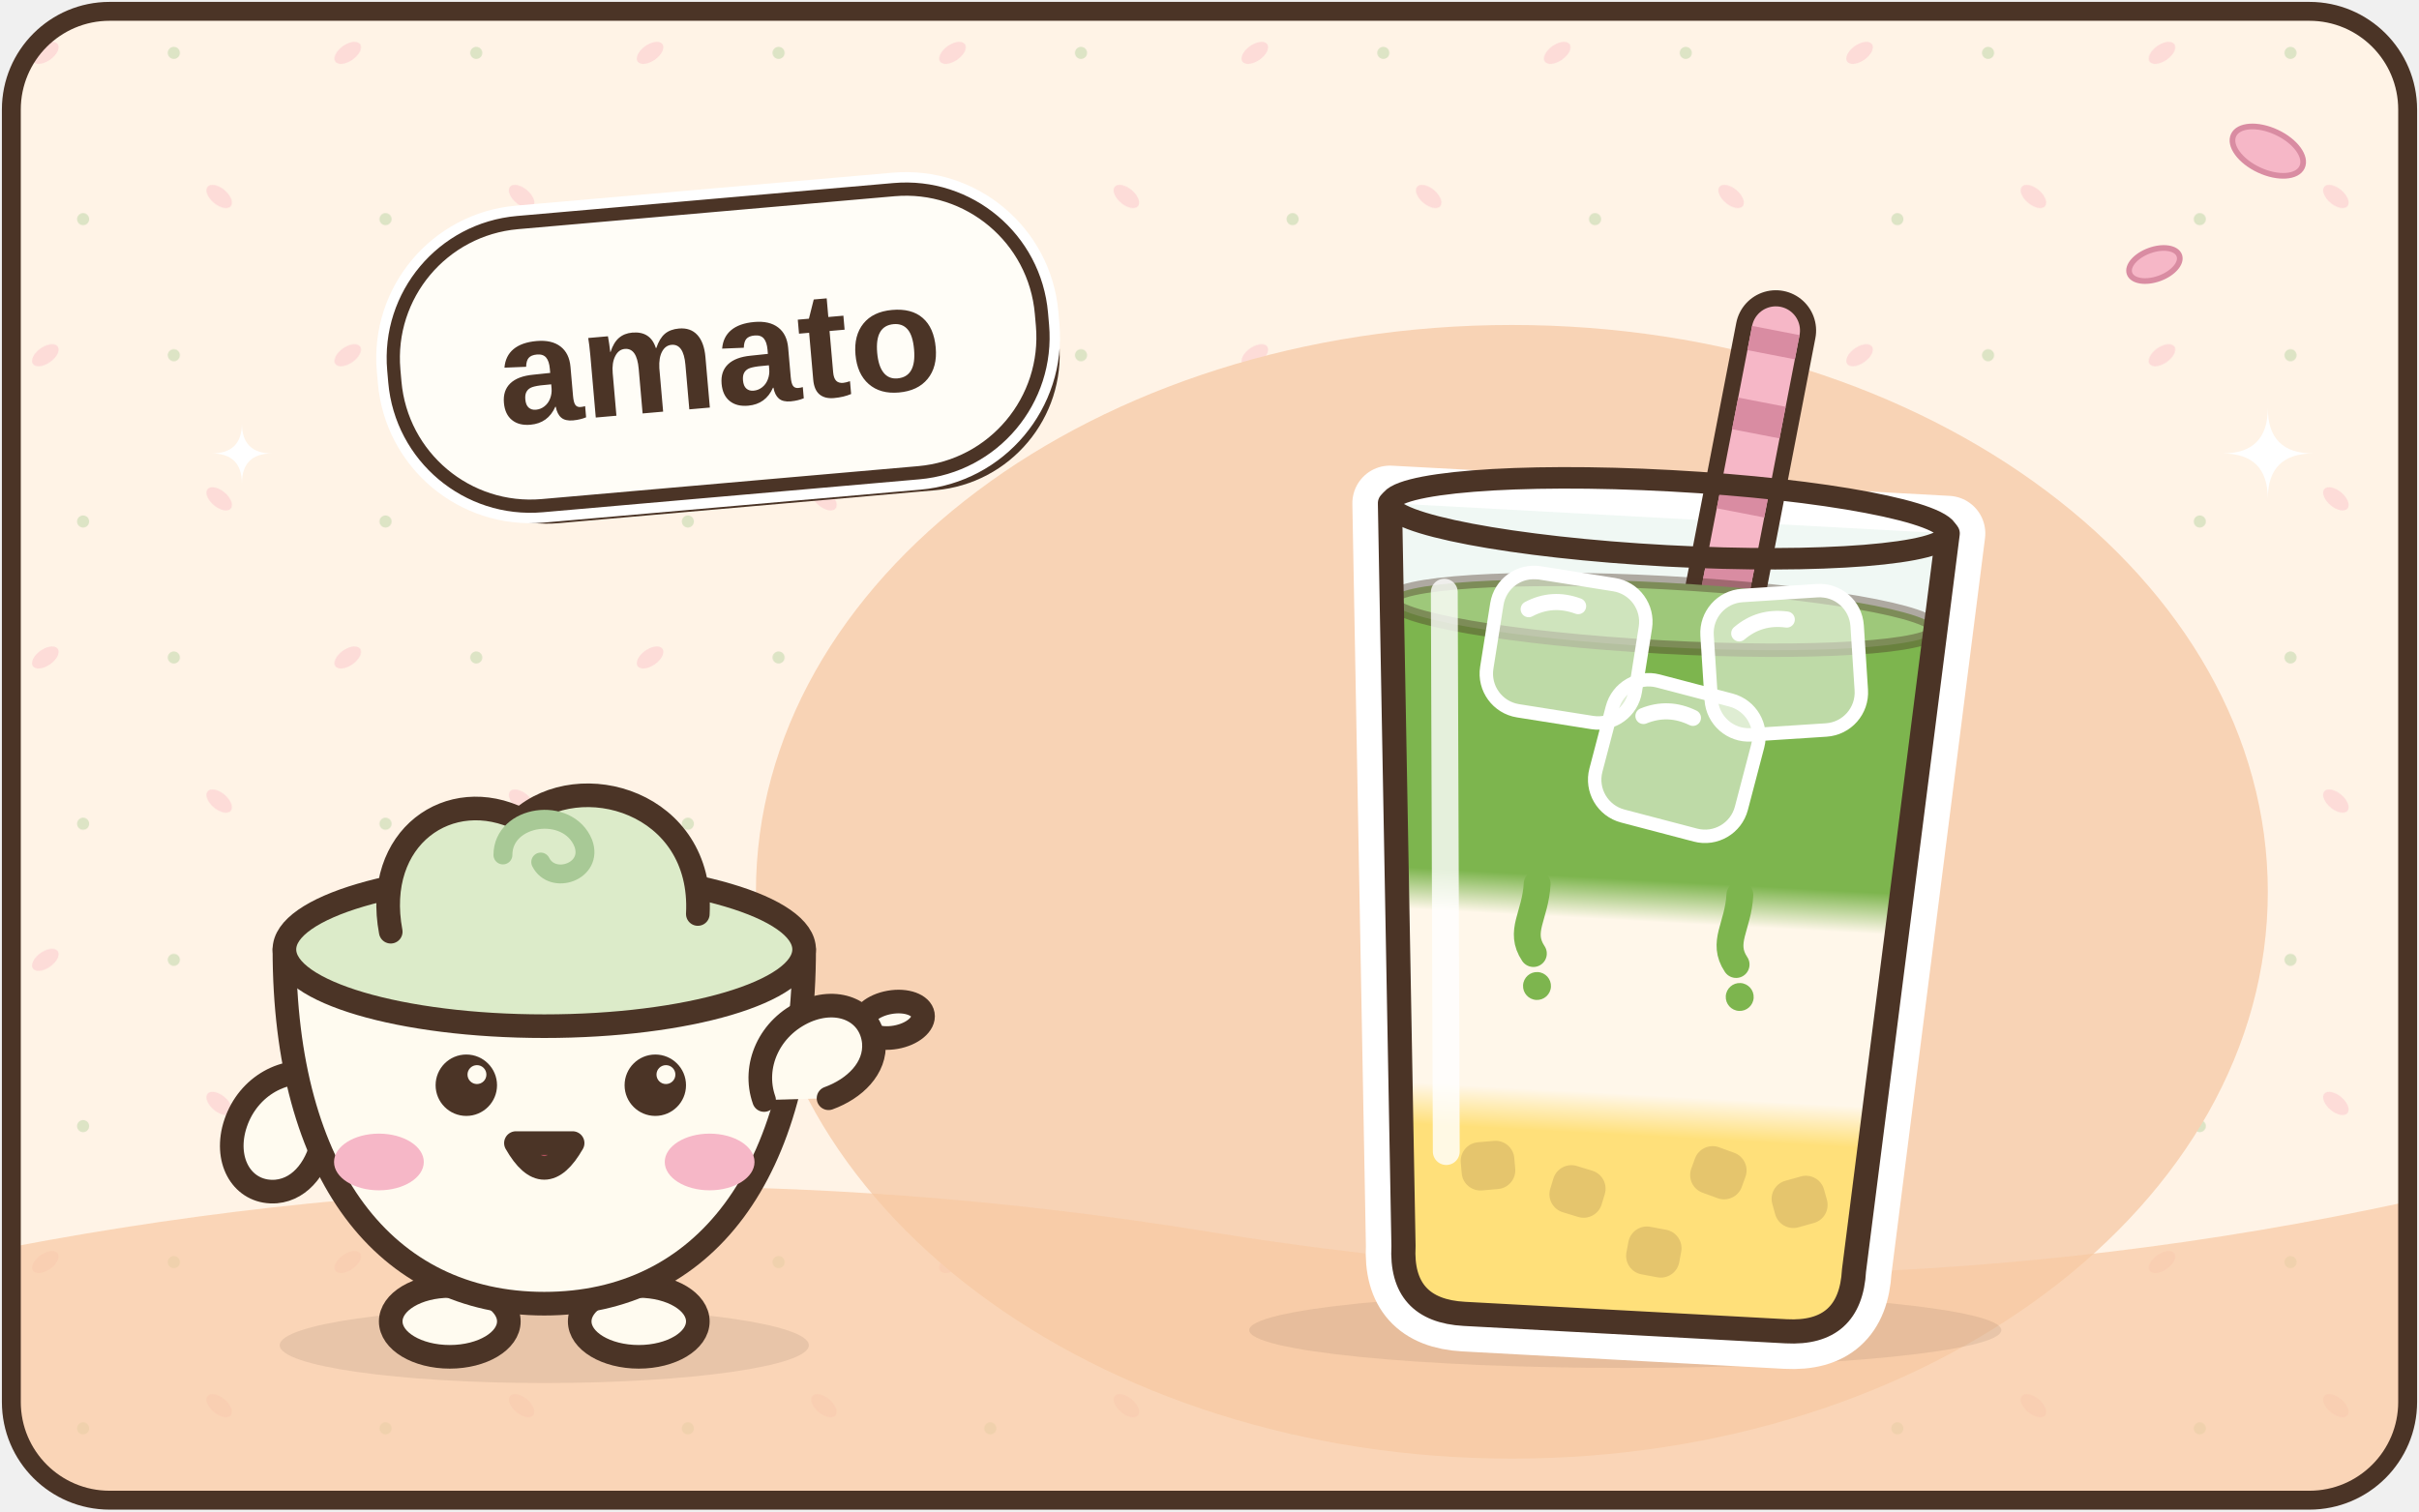
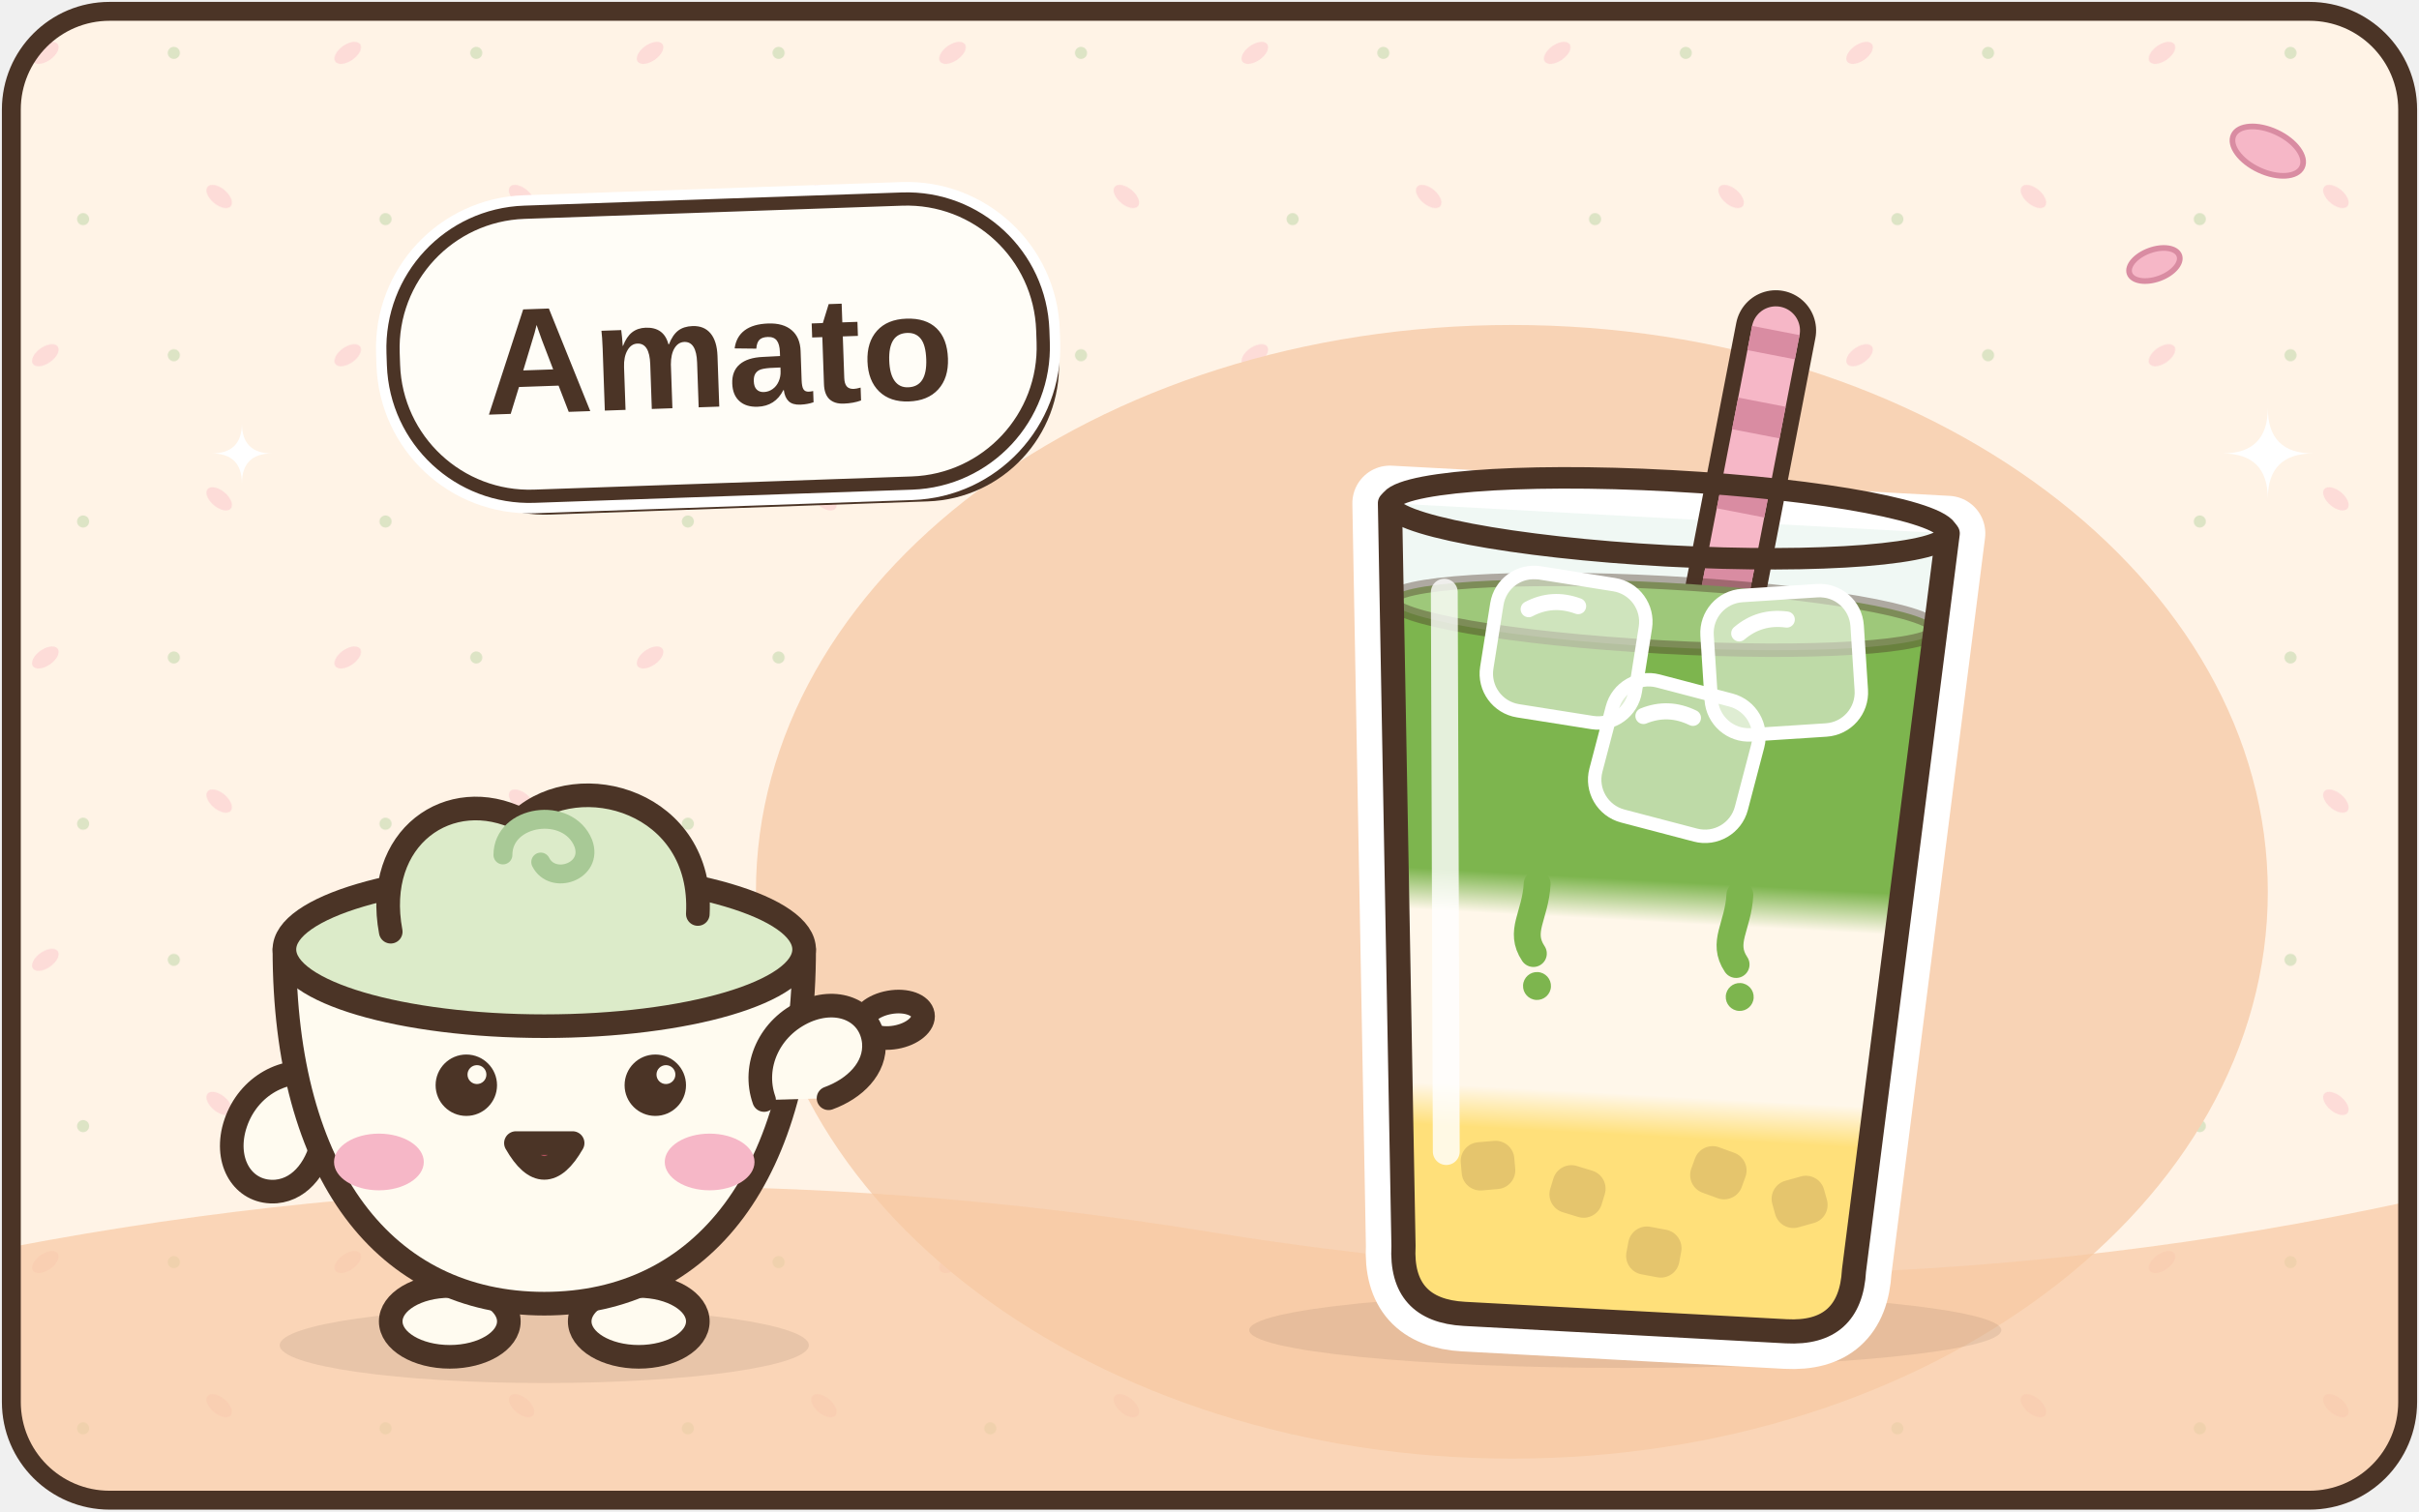
- <svg xmlns="http://www.w3.org/2000/svg" viewBox="0 0 640 400" width="640" height="400" class="art-event" role="img" aria-label="amato" font-family="'M PLUS Rounded 1c', ui-rounded, 'Hiragino Maru Gothic ProN', 'Arial Rounded MT Bold', Nunito, Arial, sans-serif">
+ <svg xmlns="http://www.w3.org/2000/svg" viewBox="0 0 640 400" width="640" height="400" class="art-event" role="img" aria-label="Amato" font-family="'M PLUS Rounded 1c', ui-rounded, 'Hiragino Maru Gothic ProN', 'Arial Rounded MT Bold', Nunito, Arial, sans-serif">
  <defs>
    <pattern id="ecxegv2p" width="80" height="80" patternUnits="userSpaceOnUse">
      <g fill="#F6A3B8" fill-opacity=".3">
        <ellipse cx="12" cy="14" rx="4" ry="2.2" transform="rotate(-35 12 14)" />
        <ellipse cx="58" cy="52" rx="4" ry="2.2" transform="rotate(40 58 52)" />
      </g>
      <g fill="#8CBF7A" fill-opacity=".3">
        <circle cx="46" cy="14" r="1.6" />
        <circle cx="22" cy="58" r="1.6" />
      </g>
    </pattern>
    <linearGradient id="ecxegv2d0l" gradientUnits="userSpaceOnUse" x1="0" x2="0" y1="-132" y2="-4">
      <stop offset="0%" stop-color="#7DB54E" />
      <stop offset="38.7%" stop-color="#7DB54E" />
      <stop offset="44.7%" stop-color="#FFF7EA" />
      <stop offset="69.9%" stop-color="#FFF7EA" />
      <stop offset="75.9%" stop-color="#FFE07A" />
      <stop offset="100%" stop-color="#FFE07A" />
    </linearGradient>
    <clipPath id="ecxegv2d0c">
      <path d="M-52 -150L-42 -12Q-42 0 -30 0L30 0Q42 0 42 -12L52 -150Z" />
    </clipPath>
  </defs>
  <rect x="3" y="3" width="634" height="394" rx="26" fill="#FFF3E6" class="art-bg" />
  <rect x="3" y="3" width="634" height="394" rx="26" fill="url(#ecxegv2p)" />
  <ellipse cx="400" cy="236" rx="200" ry="150" fill="#F8D3B5" />
  <path d="M3 330Q160 300 320 326 T 637 318L637 371Q637 397 611 397L29 397Q3 397 3 371Z" fill="#F8C9A2" opacity="0.7" />
  <ellipse cx="430" cy="352" rx="99.5" ry="10" fill="#4B3426" opacity="0.1" />
  <g transform="translate(430 350) rotate(3.1) scale(1.421)">
    <path d="M-52 -150L-42 -12Q-42 0 -30 0L30 0Q42 0 42 -12L52 -150Z" fill="#FFFFFF" stroke="#FFFFFF" stroke-width="14" stroke-linejoin="round" />
    <path d="M-52 -150L-42 -12Q-42 0 -30 0L30 0Q42 0 42 -12L52 -150Z" fill="#EEF7F3" fill-opacity="0.9" />
    <path d="M-5.2 -18L18 -186" fill="none" stroke="#4B3426" stroke-width="15" stroke-linecap="round" stroke-linejoin="round" />
    <path d="M-5.2 -18L18 -186" fill="none" stroke="#F6B7C7" stroke-width="9" stroke-linecap="round" stroke-linejoin="round" />
    <path d="M-5.2 -18L18 -186" fill="none" stroke="#D98CA2" stroke-width="9" stroke-linecap="butt" stroke-linejoin="round" stroke-dasharray="6 9" />
    <g clip-path="url(#ecxegv2d0c)">
      <rect x="-80" y="-132" width="160" height="132" fill="url(#ecxegv2d0l)" />
      <rect x="-32.1" y="-32.3" width="10" height="9" rx="3.5" fill="#E5C56D" transform="rotate(-8.1 -27.1 -27.8)" />
      <rect x="-15.2" y="-28.4" width="10" height="9" rx="3.5" fill="#E5C56D" transform="rotate(13.9 -10.2 -23.9)" />
      <rect x="-0.4" y="-17.9" width="10" height="9" rx="3.5" fill="#E5C56D" transform="rotate(7.5 4.6 -13.4)" />
      <rect x="10.8" y="-33.3" width="10" height="9" rx="3.5" fill="#E5C56D" transform="rotate(16.9 15.8 -28.8)" />
      <rect x="26.2" y="-28.7" width="10" height="9" rx="3.5" fill="#E5C56D" transform="rotate(-18.7 31.2 -24.2)" />
      <path d="M-20.8 -80.7 c 0 6 -3 9 0 13" fill="none" stroke="#7DB54E" stroke-width="5" stroke-linecap="round" stroke-linejoin="round" />
      <circle cx="-19.8" cy="-61.7" r="2.6" fill="#7DB54E" />
      <path d="M17 -80.7 c 0 6 -3 9 0 13" fill="none" stroke="#7DB54E" stroke-width="5" stroke-linecap="round" stroke-linejoin="round" />
      <circle cx="18" cy="-61.7" r="2.6" fill="#7DB54E" />
      <ellipse cx="0" cy="-132" rx="50.8" ry="6" fill="#9EC87A" stroke="#4B3426" stroke-width="2.5" stroke-opacity="0.4" />
      <rect x="-31.8" y="-137.9" width="28" height="26" rx="7" transform="rotate(5.9 -17.8 -124.9)" fill="#FFFFFF" fill-opacity="0.5" stroke="#FFFFFF" stroke-width="2.5" stroke-opacity="1" />
      <path d="M-25.8 -130.9 q 4 -3 9 -2" transform="rotate(5.9 -17.8 -124.9)" fill="none" stroke="#FFFFFF" stroke-width="3" stroke-linecap="round" stroke-linejoin="round" />
      <rect x="-10.1" y="-118.5" width="28" height="26" rx="7" transform="rotate(11.6 3.9 -105.5)" fill="#FFFFFF" fill-opacity="0.5" stroke="#FFFFFF" stroke-width="2.5" stroke-opacity="1" />
      <path d="M-4.1 -111.5 q 4 -3 9 -2" transform="rotate(11.6 3.9 -105.5)" fill="none" stroke="#FFFFFF" stroke-width="3" stroke-linecap="round" stroke-linejoin="round" />
      <rect x="8.9" y="-137.3" width="28" height="26" rx="7" transform="rotate(-6.8 22.9 -124.3)" fill="#FFFFFF" fill-opacity="0.5" stroke="#FFFFFF" stroke-width="2.5" stroke-opacity="1" />
      <path d="M14.9 -130.3 q 4 -3 9 -2" transform="rotate(-6.8 22.9 -124.3)" fill="none" stroke="#FFFFFF" stroke-width="3" stroke-linecap="round" stroke-linejoin="round" />
    </g>
    <path d="M-35 -30L-41 -134" fill="none" stroke="#FFFFFF" stroke-width="5" stroke-linecap="round" stroke-linejoin="round" opacity="0.8" />
    <path d="M-52 -150L-42 -12Q-42 0 -30 0L30 0Q42 0 42 -12L52 -150" fill="none" stroke="#4B3426" stroke-width="4.5" stroke-linecap="round" stroke-linejoin="round" />
    <ellipse cx="0" cy="-150" rx="52" ry="7" fill="none" stroke="#4B3426" stroke-width="4" />
  </g>
  <ellipse cx="144" cy="356" rx="70" ry="10" fill="#4B3426" opacity="0.1" />
  <g transform="translate(44 170) scale(3.125)">
    <path class="m-o m-c m-arm-l" stroke="#4B3426" stroke-width="2" stroke-linejoin="round" stroke-linecap="round" fill="#FFFBF0" d="M12.5 36.5c-3-.5-6 1.5-6.8 4.8-.7 3 1 5.4 3.6 5.2 2.2-.2 3.6-2.3 4-4.6" />
    <g class="m-feet">
      <ellipse class="m-o m-c m-foot-l" stroke="#4B3426" stroke-width="2" stroke-linejoin="round" stroke-linecap="round" fill="#FFFBF0" cx="24" cy="57.5" rx="5" ry="3" />
      <ellipse class="m-o m-c m-foot-r" stroke="#4B3426" stroke-width="2" stroke-linejoin="round" stroke-linecap="round" fill="#FFFBF0" cx="40" cy="57.5" rx="5" ry="3" />
    </g>
    <path class="m-o m-c m-cup" stroke="#4B3426" stroke-width="2" stroke-linejoin="round" stroke-linecap="round" fill="#FFFBF0" d="M10 26c0 19 8.5 30 22 30s22-11 22-30z" />
    <g class="m-foamg">
      <ellipse class="m-o m-f" stroke="#4B3426" stroke-width="2" stroke-linejoin="round" stroke-linecap="round" fill="#DCEBC9" cx="32" cy="26" rx="22" ry="6.5" />
      <path class="m-o m-f" stroke="#4B3426" stroke-width="2" stroke-linejoin="round" stroke-linecap="round" fill="#DCEBC9" d="M19 24.5c-1.5-8 5-12.5 11-9.5 5-4.5 15.5-1.5 15 8" />
      <path class="m-s" fill="none" stroke="#A8C996" stroke-width="1.6" stroke-linecap="round" d="M28.5 18c0-3.4 5.5-4.2 6.8-1 .9 2.4-2.6 3.6-3.6 1.6" />
    </g>
    <g class="m-look">
      <g class="m-eyes" transform="translate(1.4 -1)">
        <circle class="m-ink" fill="#4B3426" cx="24" cy="38.5" r="2.6" />
        <circle class="m-ink" fill="#4B3426" cx="40" cy="38.5" r="2.6" />
        <circle class="m-hi" fill="#FFFBF0" cx="24.9" cy="37.6" r=".8" />
        <circle class="m-hi" fill="#FFFBF0" cx="40.9" cy="37.6" r=".8" />
      </g>
    </g>
    <ellipse class="m-blush" fill="#F6B7C7" cx="18" cy="44" rx="3.8" ry="2.4" />
    <ellipse class="m-blush" fill="#F6B7C7" cx="46" cy="44" rx="3.8" ry="2.4" />
    <path class="m-o m-in m-mouth" stroke="#4B3426" stroke-width="2" stroke-linejoin="round" stroke-linecap="round" fill="#B4535F" d="M29.6 42.4q2.4 4.2 4.8 0z" />
    <g transform="rotate(-100 52 38)">
      <g class="m-arm-r">
        <ellipse class="m-o m-c" stroke="#4B3426" stroke-width="2" stroke-linejoin="round" stroke-linecap="round" fill="#FFFBF0" cx="56.3" cy="48.4" rx="1.5" ry="2.6" />
        <path class="m-o m-c" stroke="#4B3426" stroke-width="2" stroke-linejoin="round" stroke-linecap="round" fill="#FFFBF0" d="M51.5 36.5c3-.5 6 1.5 6.8 4.8.7 3-1 5.4-3.6 5.2-2.2-.2-3.6-2.3-4-4.6" />
      </g>
    </g>
  </g>
  <ellipse cx="600" cy="40" rx="10" ry="5.5" transform="rotate(25 600 40)" fill="#F6B7C7" stroke="#D98CA2" stroke-width="1.5" />
  <ellipse cx="570" cy="70" rx="7" ry="3.9" transform="rotate(-20 570 70)" fill="#F6B7C7" stroke="#D98CA2" stroke-width="1.5" />
  <ellipse cx="250" cy="120" rx="6" ry="3.3" transform="rotate(40 250 120)" fill="#F6B7C7" stroke="#D98CA2" stroke-width="1.5" />
  <path d="M600 108Q600 120 612 120Q600 120 600 132Q600 120 588 120Q600 120 600 108Z" fill="#FFFFFF" />
  <path d="M256 51Q256 60 265 60Q256 60 256 69Q256 60 247 60Q256 60 256 51Z" fill="#FFFFFF" />
  <path d="M64 112Q64 120 72 120Q64 120 64 128Q64 120 56 120Q64 120 64 112Z" fill="#FFFFFF" />
-   <g transform="rotate(-5 190 92)">
+   <g transform="rotate(-2 190 92)">
    <rect x="108" y="59.4" width="172" height="75.2" rx="36" fill="#4B3426" />
    <rect x="104" y="54.4" width="172" height="75.2" rx="36" fill="#FFFDF7" stroke="#FFFFFF" stroke-width="9" paint-order="stroke" />
    <rect x="104" y="54.4" width="172" height="75.2" rx="36" fill="none" stroke="#4B3426" stroke-width="3.5" />
-     <text x="190" y="107.6" font-size="40" font-weight="800" text-anchor="middle" fill="#4B3426">amato</text>
+     <text x="190" y="107.6" font-size="40" font-weight="800" text-anchor="middle" fill="#4B3426">Amato</text>
  </g>
  <rect x="3" y="3" width="634" height="394" rx="26" fill="none" stroke="#4B3426" stroke-width="5" />
</svg>
